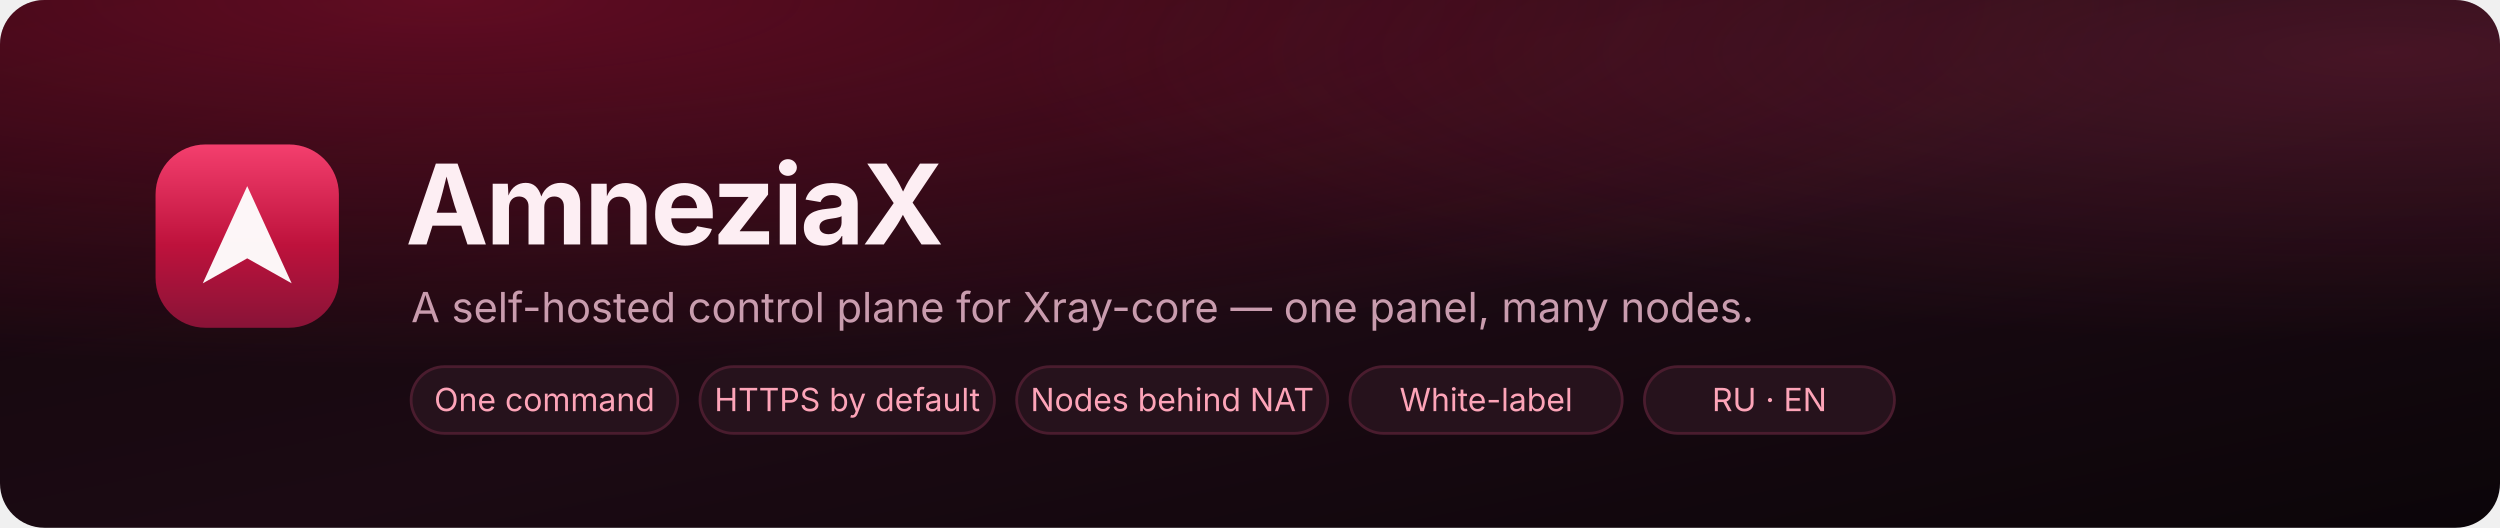
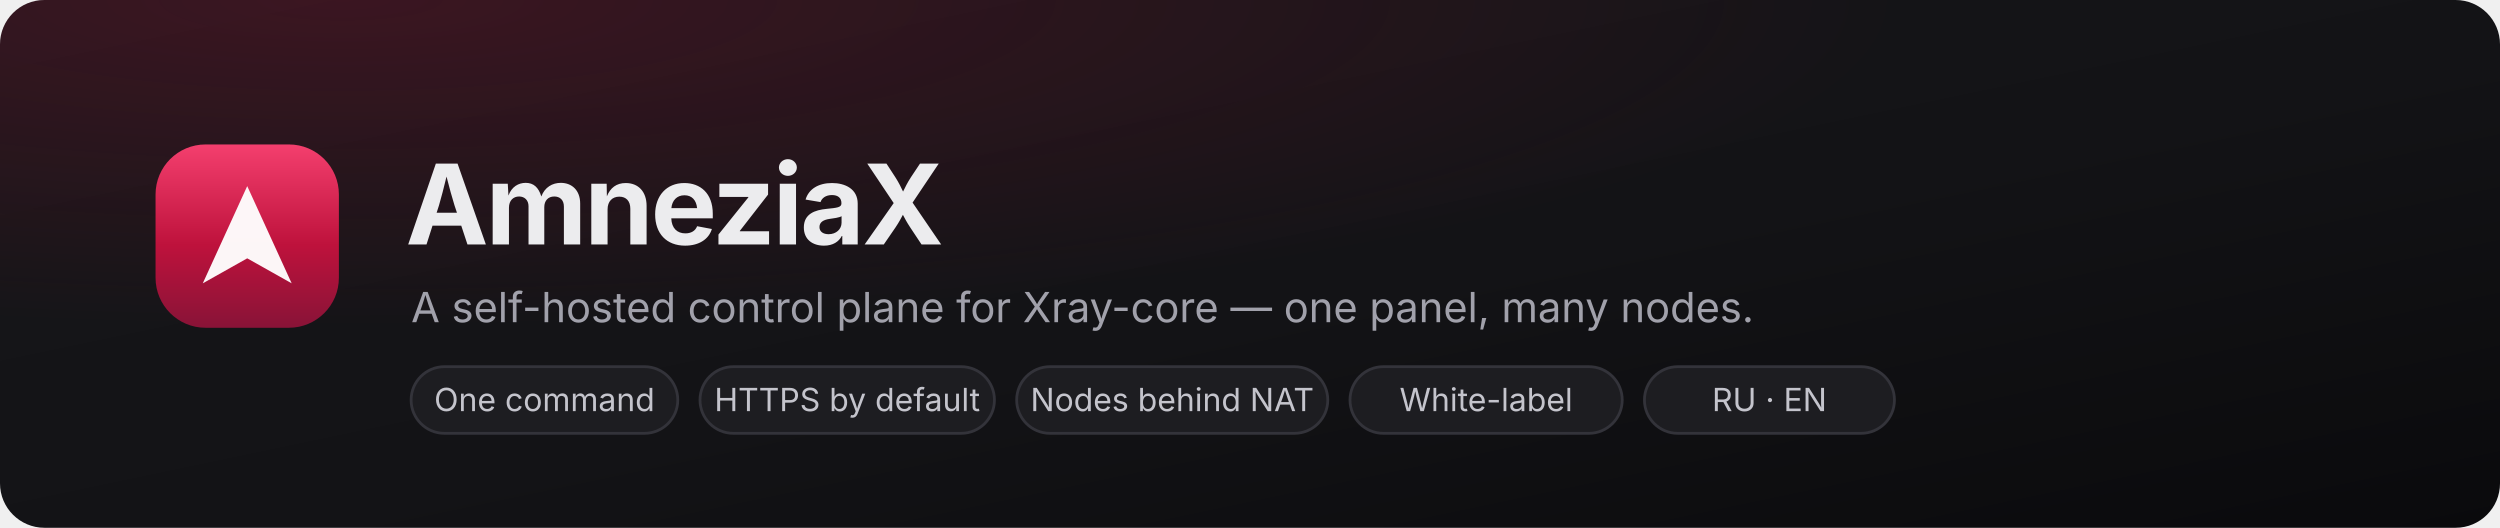
<svg xmlns="http://www.w3.org/2000/svg" viewBox="0 0 900 190" width="900" height="190" font-family="Inter, -apple-system, Segoe UI, Roboto, Helvetica, Arial, sans-serif">
  <defs>
    <linearGradient id="bg" x1="0" y1="0" x2="1" y2="1">
-       <stop offset="0%" stop-color="#12060b" />
-       <stop offset="55%" stop-color="#1b0a13" />
-       <stop offset="100%" stop-color="#0b0509" />
+       <stop offset="0%" stop-color="#17171a" />
+       <stop offset="55%" stop-color="#131316" />
+       <stop offset="100%" stop-color="#0a0a0c" />
    </linearGradient>
-     <radialGradient id="glow" cx="18%" cy="0%" r="70%">
-       <stop offset="0%" stop-color="#be123c" stop-opacity="0.45" />
+     <radialGradient id="glow" cx="14%" cy="0%" r="62%">
+       <stop offset="0%" stop-color="#be123c" stop-opacity="0.22" />
      <stop offset="100%" stop-color="#be123c" stop-opacity="0" />
-     </radialGradient>
-     <radialGradient id="glow2" cx="95%" cy="10%" r="55%">
-       <stop offset="0%" stop-color="#f43f6e" stop-opacity="0.2" />
-       <stop offset="100%" stop-color="#f43f6e" stop-opacity="0" />
    </radialGradient>
    <linearGradient id="mark" x1="0" y1="0" x2="0" y2="1">
      <stop offset="0%" stop-color="#f43f6e" />
      <stop offset="55%" stop-color="#be123c" />
      <stop offset="100%" stop-color="#881337" />
    </linearGradient>
  </defs>
  <rect width="900" height="190" rx="16" fill="url(#bg)" />
  <rect width="900" height="190" rx="16" fill="url(#glow)" />
-   <rect width="900" height="190" rx="16" fill="url(#glow2)" />
  <g transform="translate(56, 52)">
    <rect width="66" height="66" rx="18" fill="url(#mark)" />
    <path d="M17 50 L33 15 L49 50 L33 41 Z" fill="#ffffff" fill-opacity="0.96" />
  </g>
-   <text x="146" y="88" fill="#fdeef3" font-size="40" font-weight="700" letter-spacing="-1">AmneziaX</text>
-   <text x="148" y="116" fill="#c99cae" font-size="15">A self-hosted control plane for Xray-core — one panel, many nodes.</text>
-   <g font-size="11.5" fill="#fda4b8">
-     <rect x="148" y="132" width="96" height="24" rx="12" fill="#26121c" stroke="#4a1c2e" />
+   <text x="146" y="88" fill="#ececee" font-size="40" font-weight="700" letter-spacing="-1">AmneziaX</text>
+   <text x="148" y="116" fill="#a1a1ab" font-size="15">A self-hosted control plane for Xray-core — one panel, many nodes.</text>
+   <g font-size="11.5" fill="#c4c4cc">
+     <rect x="148" y="132" width="96" height="24" rx="12" fill="#1d1d21" stroke="#33333a" />
    <text x="196" y="148" text-anchor="middle">One command</text>
-     <rect x="252" y="132" width="106" height="24" rx="12" fill="#26121c" stroke="#4a1c2e" />
+     <rect x="252" y="132" width="106" height="24" rx="12" fill="#1d1d21" stroke="#33333a" />
    <text x="305" y="148" text-anchor="middle">HTTPS by default</text>
-     <rect x="366" y="132" width="112" height="24" rx="12" fill="#26121c" stroke="#4a1c2e" />
+     <rect x="366" y="132" width="112" height="24" rx="12" fill="#1d1d21" stroke="#33333a" />
    <text x="422" y="148" text-anchor="middle">Nodes behind NAT</text>
-     <rect x="486" y="132" width="98" height="24" rx="12" fill="#26121c" stroke="#4a1c2e" />
+     <rect x="486" y="132" width="98" height="24" rx="12" fill="#1d1d21" stroke="#33333a" />
    <text x="535" y="148" text-anchor="middle">White-label</text>
-     <rect x="592" y="132" width="90" height="24" rx="12" fill="#26121c" stroke="#4a1c2e" />
+     <rect x="592" y="132" width="90" height="24" rx="12" fill="#1d1d21" stroke="#33333a" />
    <text x="637" y="148" text-anchor="middle">RU · EN</text>
  </g>
</svg>
